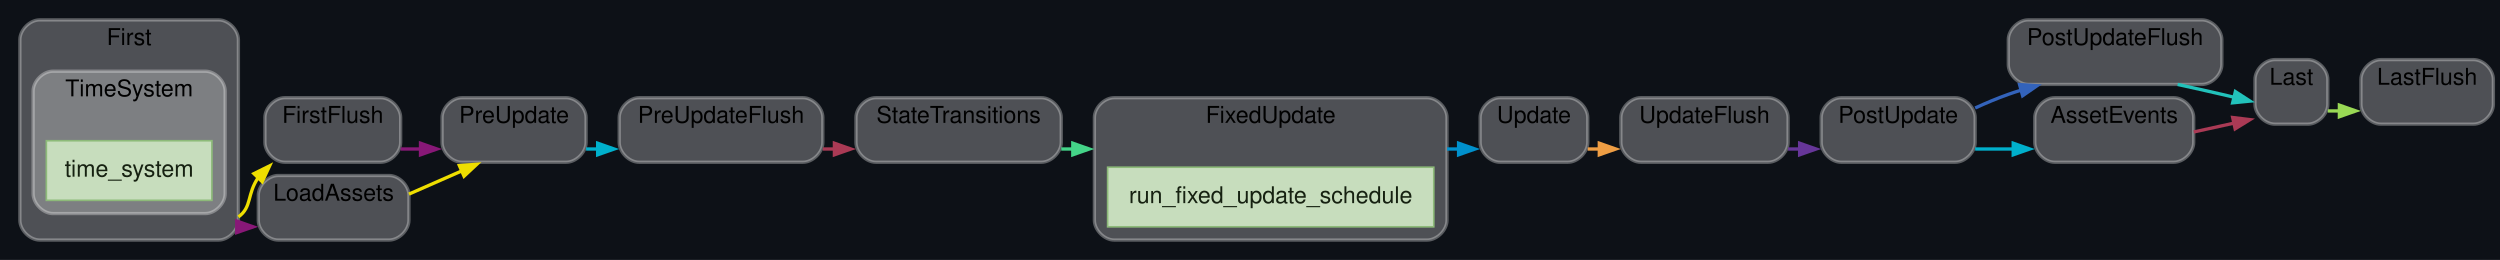
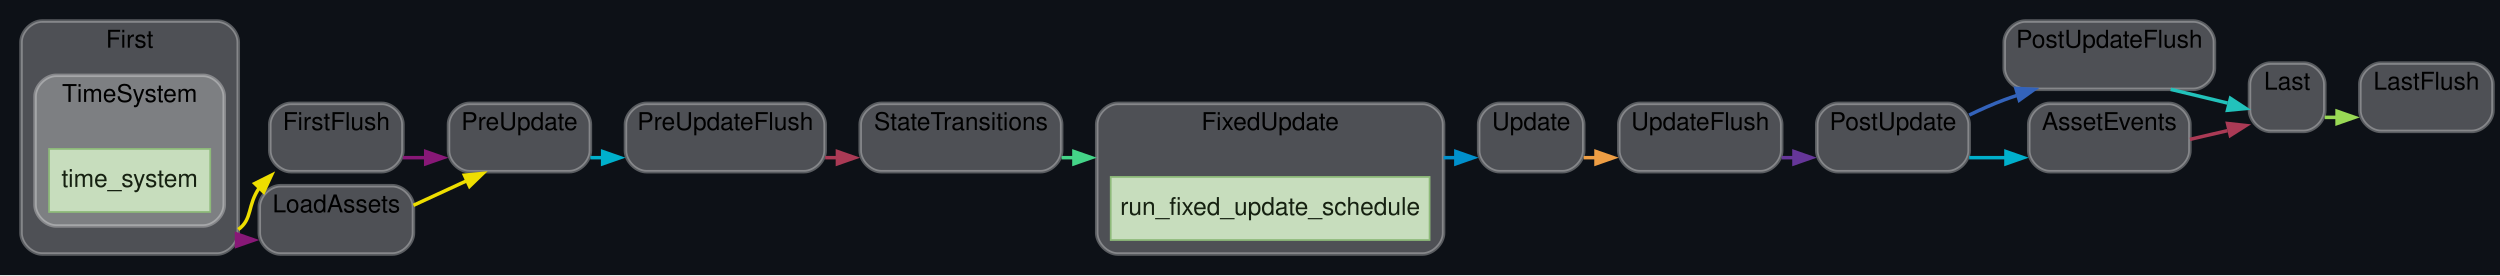
- <svg xmlns="http://www.w3.org/2000/svg" xmlns:xlink="http://www.w3.org/1999/xlink" width="1510pt" height="157pt" viewBox="0.00 0.00 1510.00 157.00">
+ <svg xmlns="http://www.w3.org/2000/svg" xmlns:xlink="http://www.w3.org/1999/xlink" width="1427pt" height="157pt" viewBox="0.00 0.00 1427.00 157.00">
  <g id="graph0" class="graph" transform="scale(1 1) rotate(0) translate(4 153)">
-     <polygon fill="#0d1117" stroke="none" points="-4,4 -4,-153 1506,-153 1506,4 -4,4" />
+     <polygon fill="#0d1117" stroke="none" points="-4,4 -4,-153 1423,-153 1423,4 -4,4" />
    <g id="clust1" class="cluster">
      <g id="a_clust1">
        <a xlink:title="Update">
-           <path fill="#ffffff" fill-opacity="0.267" stroke="#ffffff" stroke-width="2" stroke-opacity="0.314" d="M902,-55C902,-55 943,-55 943,-55 949,-55 955,-61 955,-67 955,-67 955,-82 955,-82 955,-88 949,-94 943,-94 943,-94 902,-94 902,-94 896,-94 890,-88 890,-82 890,-82 890,-67 890,-67 890,-61 896,-55 902,-55" />
-           <text text-anchor="middle" x="922.5" y="-78.8" font-family="Helvetica,sans-Serif" font-size="14.00">Update</text>
+           <path fill="#ffffff" fill-opacity="0.267" stroke="#ffffff" stroke-width="2" stroke-opacity="0.314" d="M852,-55C852,-55 888,-55 888,-55 894,-55 900,-61 900,-67 900,-67 900,-82 900,-82 900,-88 894,-94 888,-94 888,-94 852,-94 852,-94 846,-94 840,-88 840,-82 840,-82 840,-67 840,-67 840,-61 846,-55 852,-55" />
+           <text text-anchor="middle" x="870" y="-78.8" font-family="Helvetica,sans-Serif" font-size="14.00">Update</text>
        </a>
      </g>
    </g>
    <g id="clust2" class="cluster">
      <g id="a_clust2">
        <a xlink:title="FirstFlush">
-           <path fill="#ffffff" fill-opacity="0.267" stroke="#ffffff" stroke-width="2" stroke-opacity="0.314" d="M168,-55C168,-55 226,-55 226,-55 232,-55 238,-61 238,-67 238,-67 238,-82 238,-82 238,-88 232,-94 226,-94 226,-94 168,-94 168,-94 162,-94 156,-88 156,-82 156,-82 156,-67 156,-67 156,-61 162,-55 168,-55" />
-           <text text-anchor="middle" x="197" y="-78.8" font-family="Helvetica,sans-Serif" font-size="14.00">FirstFlush</text>
+           <path fill="#ffffff" fill-opacity="0.267" stroke="#ffffff" stroke-width="2" stroke-opacity="0.314" d="M162,-55C162,-55 214,-55 214,-55 220,-55 226,-61 226,-67 226,-67 226,-82 226,-82 226,-88 220,-94 214,-94 214,-94 162,-94 162,-94 156,-94 150,-88 150,-82 150,-82 150,-67 150,-67 150,-61 156,-55 162,-55" />
+           <text text-anchor="middle" x="188" y="-78.8" font-family="Helvetica,sans-Serif" font-size="14.00">FirstFlush</text>
        </a>
      </g>
    </g>
    <g id="clust3" class="cluster">
      <g id="a_clust3">
        <a xlink:title="PreUpdateFlush">
-           <path fill="#ffffff" fill-opacity="0.267" stroke="#ffffff" stroke-width="2" stroke-opacity="0.314" d="M382,-55C382,-55 481,-55 481,-55 487,-55 493,-61 493,-67 493,-67 493,-82 493,-82 493,-88 487,-94 481,-94 481,-94 382,-94 382,-94 376,-94 370,-88 370,-82 370,-82 370,-67 370,-67 370,-61 376,-55 382,-55" />
-           <text text-anchor="middle" x="431.5" y="-78.8" font-family="Helvetica,sans-Serif" font-size="14.00">PreUpdateFlush</text>
+           <path fill="#ffffff" fill-opacity="0.267" stroke="#ffffff" stroke-width="2" stroke-opacity="0.314" d="M365,-55C365,-55 455,-55 455,-55 461,-55 467,-61 467,-67 467,-67 467,-82 467,-82 467,-88 461,-94 455,-94 455,-94 365,-94 365,-94 359,-94 353,-88 353,-82 353,-82 353,-67 353,-67 353,-61 359,-55 365,-55" />
+           <text text-anchor="middle" x="410" y="-78.8" font-family="Helvetica,sans-Serif" font-size="14.00">PreUpdateFlush</text>
        </a>
      </g>
    </g>
    <g id="clust4" class="cluster">
      <g id="a_clust4">
        <a xlink:title="UpdateFlush">
-           <path fill="#ffffff" fill-opacity="0.267" stroke="#ffffff" stroke-width="2" stroke-opacity="0.314" d="M987,-55C987,-55 1064,-55 1064,-55 1070,-55 1076,-61 1076,-67 1076,-67 1076,-82 1076,-82 1076,-88 1070,-94 1064,-94 1064,-94 987,-94 987,-94 981,-94 975,-88 975,-82 975,-82 975,-67 975,-67 975,-61 981,-55 987,-55" />
-           <text text-anchor="middle" x="1025.5" y="-78.8" font-family="Helvetica,sans-Serif" font-size="14.00">UpdateFlush</text>
+           <path fill="#ffffff" fill-opacity="0.267" stroke="#ffffff" stroke-width="2" stroke-opacity="0.314" d="M932,-55C932,-55 1001,-55 1001,-55 1007,-55 1013,-61 1013,-67 1013,-67 1013,-82 1013,-82 1013,-88 1007,-94 1001,-94 1001,-94 932,-94 932,-94 926,-94 920,-88 920,-82 920,-82 920,-67 920,-67 920,-61 926,-55 932,-55" />
+           <text text-anchor="middle" x="966.5" y="-78.8" font-family="Helvetica,sans-Serif" font-size="14.00">UpdateFlush</text>
        </a>
      </g>
    </g>
    <g id="clust5" class="cluster">
      <g id="a_clust5">
        <a xlink:title="PostUpdateFlush">
-           <path fill="#ffffff" fill-opacity="0.267" stroke="#ffffff" stroke-width="2" stroke-opacity="0.314" d="M1221,-102C1221,-102 1326,-102 1326,-102 1332,-102 1338,-108 1338,-114 1338,-114 1338,-129 1338,-129 1338,-135 1332,-141 1326,-141 1326,-141 1221,-141 1221,-141 1215,-141 1209,-135 1209,-129 1209,-129 1209,-114 1209,-114 1209,-108 1215,-102 1221,-102" />
-           <text text-anchor="middle" x="1273.5" y="-125.8" font-family="Helvetica,sans-Serif" font-size="14.00">PostUpdateFlush</text>
+           <path fill="#ffffff" fill-opacity="0.267" stroke="#ffffff" stroke-width="2" stroke-opacity="0.314" d="M1152,-102C1152,-102 1248,-102 1248,-102 1254,-102 1260,-108 1260,-114 1260,-114 1260,-129 1260,-129 1260,-135 1254,-141 1248,-141 1248,-141 1152,-141 1152,-141 1146,-141 1140,-135 1140,-129 1140,-129 1140,-114 1140,-114 1140,-108 1146,-102 1152,-102" />
+           <text text-anchor="middle" x="1200" y="-125.8" font-family="Helvetica,sans-Serif" font-size="14.00">PostUpdateFlush</text>
        </a>
      </g>
    </g>
    <g id="clust6" class="cluster">
      <g id="a_clust6">
        <a xlink:title="LastFlush">
-           <path fill="#ffffff" fill-opacity="0.267" stroke="#ffffff" stroke-width="2" stroke-opacity="0.314" d="M1434,-78C1434,-78 1490,-78 1490,-78 1496,-78 1502,-84 1502,-90 1502,-90 1502,-105 1502,-105 1502,-111 1496,-117 1490,-117 1490,-117 1434,-117 1434,-117 1428,-117 1422,-111 1422,-105 1422,-105 1422,-90 1422,-90 1422,-84 1428,-78 1434,-78" />
-           <text text-anchor="middle" x="1462" y="-101.8" font-family="Helvetica,sans-Serif" font-size="14.00">LastFlush</text>
+           <path fill="#ffffff" fill-opacity="0.267" stroke="#ffffff" stroke-width="2" stroke-opacity="0.314" d="M1355,-78C1355,-78 1407,-78 1407,-78 1413,-78 1419,-84 1419,-90 1419,-90 1419,-105 1419,-105 1419,-111 1413,-117 1407,-117 1407,-117 1355,-117 1355,-117 1349,-117 1343,-111 1343,-105 1343,-105 1343,-90 1343,-90 1343,-84 1349,-78 1355,-78" />
+           <text text-anchor="middle" x="1381" y="-101.8" font-family="Helvetica,sans-Serif" font-size="14.00">LastFlush</text>
        </a>
      </g>
    </g>
    <g id="clust7" class="cluster">
      <g id="a_clust7">
        <a xlink:title="First">
-           <path fill="#ffffff" fill-opacity="0.267" stroke="#ffffff" stroke-width="2" stroke-opacity="0.314" d="M20,-8C20,-8 128,-8 128,-8 134,-8 140,-14 140,-20 140,-20 140,-129 140,-129 140,-135 134,-141 128,-141 128,-141 20,-141 20,-141 14,-141 8,-135 8,-129 8,-129 8,-20 8,-20 8,-14 14,-8 20,-8" />
-           <text text-anchor="middle" x="74" y="-125.8" font-family="Helvetica,sans-Serif" font-size="14.00">First</text>
+           <path fill="#ffffff" fill-opacity="0.267" stroke="#ffffff" stroke-width="2" stroke-opacity="0.314" d="M20,-8C20,-8 120,-8 120,-8 126,-8 132,-14 132,-20 132,-20 132,-129 132,-129 132,-135 126,-141 120,-141 120,-141 20,-141 20,-141 14,-141 8,-135 8,-129 8,-129 8,-20 8,-20 8,-14 14,-8 20,-8" />
+           <text text-anchor="middle" x="70" y="-125.8" font-family="Helvetica,sans-Serif" font-size="14.00">First</text>
        </a>
      </g>
    </g>
    <g id="clust8" class="cluster">
      <g id="a_clust8">
        <a xlink:title="TimeSystem">
-           <path fill="#ffffff" fill-opacity="0.267" stroke="#ffffff" stroke-width="2" stroke-opacity="0.314" d="M28,-24C28,-24 120,-24 120,-24 126,-24 132,-30 132,-36 132,-36 132,-98 132,-98 132,-104 126,-110 120,-110 120,-110 28,-110 28,-110 22,-110 16,-104 16,-98 16,-98 16,-36 16,-36 16,-30 22,-24 28,-24" />
-           <text text-anchor="middle" x="74" y="-94.8" font-family="Helvetica,sans-Serif" font-size="14.00">TimeSystem</text>
+           <path fill="#ffffff" fill-opacity="0.267" stroke="#ffffff" stroke-width="2" stroke-opacity="0.314" d="M28,-24C28,-24 112,-24 112,-24 118,-24 124,-30 124,-36 124,-36 124,-98 124,-98 124,-104 118,-110 112,-110 112,-110 28,-110 28,-110 22,-110 16,-104 16,-98 16,-98 16,-36 16,-36 16,-30 22,-24 28,-24" />
+           <text text-anchor="middle" x="70" y="-94.8" font-family="Helvetica,sans-Serif" font-size="14.00">TimeSystem</text>
        </a>
      </g>
    </g>
    <g id="clust9" class="cluster">
      <g id="a_clust9">
        <a xlink:title="PreUpdate">
-           <path fill="#ffffff" fill-opacity="0.267" stroke="#ffffff" stroke-width="2" stroke-opacity="0.314" d="M275,-55C275,-55 338,-55 338,-55 344,-55 350,-61 350,-67 350,-67 350,-82 350,-82 350,-88 344,-94 338,-94 338,-94 275,-94 275,-94 269,-94 263,-88 263,-82 263,-82 263,-67 263,-67 263,-61 269,-55 275,-55" />
-           <text text-anchor="middle" x="306.5" y="-78.8" font-family="Helvetica,sans-Serif" font-size="14.00">PreUpdate</text>
+           <path fill="#ffffff" fill-opacity="0.267" stroke="#ffffff" stroke-width="2" stroke-opacity="0.314" d="M264,-55C264,-55 321,-55 321,-55 327,-55 333,-61 333,-67 333,-67 333,-82 333,-82 333,-88 327,-94 321,-94 321,-94 264,-94 264,-94 258,-94 252,-88 252,-82 252,-82 252,-67 252,-67 252,-61 258,-55 264,-55" />
+           <text text-anchor="middle" x="292.5" y="-78.8" font-family="Helvetica,sans-Serif" font-size="14.00">PreUpdate</text>
        </a>
      </g>
    </g>
    <g id="clust10" class="cluster">
      <g id="a_clust10">
        <a xlink:title="StateTransitions">
-           <path fill="#ffffff" fill-opacity="0.267" stroke="#ffffff" stroke-width="2" stroke-opacity="0.314" d="M525,-55C525,-55 625,-55 625,-55 631,-55 637,-61 637,-67 637,-67 637,-82 637,-82 637,-88 631,-94 625,-94 625,-94 525,-94 525,-94 519,-94 513,-88 513,-82 513,-82 513,-67 513,-67 513,-61 519,-55 525,-55" />
-           <text text-anchor="middle" x="575" y="-78.8" font-family="Helvetica,sans-Serif" font-size="14.00">StateTransitions</text>
+           <path fill="#ffffff" fill-opacity="0.267" stroke="#ffffff" stroke-width="2" stroke-opacity="0.314" d="M499,-55C499,-55 590,-55 590,-55 596,-55 602,-61 602,-67 602,-67 602,-82 602,-82 602,-88 596,-94 590,-94 590,-94 499,-94 499,-94 493,-94 487,-88 487,-82 487,-82 487,-67 487,-67 487,-61 493,-55 499,-55" />
+           <text text-anchor="middle" x="544.5" y="-78.8" font-family="Helvetica,sans-Serif" font-size="14.00">StateTransitions</text>
        </a>
      </g>
    </g>
    <g id="clust11" class="cluster">
      <g id="a_clust11">
        <a xlink:title="FixedUpdate">
-           <path fill="#ffffff" fill-opacity="0.267" stroke="#ffffff" stroke-width="2" stroke-opacity="0.314" d="M669,-8C669,-8 858,-8 858,-8 864,-8 870,-14 870,-20 870,-20 870,-82 870,-82 870,-88 864,-94 858,-94 858,-94 669,-94 669,-94 663,-94 657,-88 657,-82 657,-82 657,-20 657,-20 657,-14 663,-8 669,-8" />
-           <text text-anchor="middle" x="763.5" y="-78.8" font-family="Helvetica,sans-Serif" font-size="14.00">FixedUpdate</text>
+           <path fill="#ffffff" fill-opacity="0.267" stroke="#ffffff" stroke-width="2" stroke-opacity="0.314" d="M634,-8C634,-8 808,-8 808,-8 814,-8 820,-14 820,-20 820,-20 820,-82 820,-82 820,-88 814,-94 808,-94 808,-94 634,-94 634,-94 628,-94 622,-88 622,-82 622,-82 622,-20 622,-20 622,-14 628,-8 634,-8" />
+           <text text-anchor="middle" x="721" y="-78.8" font-family="Helvetica,sans-Serif" font-size="14.00">FixedUpdate</text>
        </a>
      </g>
    </g>
    <g id="clust12" class="cluster">
      <g id="a_clust12">
        <a xlink:title="PostUpdate">
-           <path fill="#ffffff" fill-opacity="0.267" stroke="#ffffff" stroke-width="2" stroke-opacity="0.314" d="M1108,-55C1108,-55 1177,-55 1177,-55 1183,-55 1189,-61 1189,-67 1189,-67 1189,-82 1189,-82 1189,-88 1183,-94 1177,-94 1177,-94 1108,-94 1108,-94 1102,-94 1096,-88 1096,-82 1096,-82 1096,-67 1096,-67 1096,-61 1102,-55 1108,-55" />
-           <text text-anchor="middle" x="1142.5" y="-78.8" font-family="Helvetica,sans-Serif" font-size="14.00">PostUpdate</text>
+           <path fill="#ffffff" fill-opacity="0.267" stroke="#ffffff" stroke-width="2" stroke-opacity="0.314" d="M1045,-55C1045,-55 1108,-55 1108,-55 1114,-55 1120,-61 1120,-67 1120,-67 1120,-82 1120,-82 1120,-88 1114,-94 1108,-94 1108,-94 1045,-94 1045,-94 1039,-94 1033,-88 1033,-82 1033,-82 1033,-67 1033,-67 1033,-61 1039,-55 1045,-55" />
+           <text text-anchor="middle" x="1076.5" y="-78.8" font-family="Helvetica,sans-Serif" font-size="14.00">PostUpdate</text>
        </a>
      </g>
    </g>
    <g id="clust13" class="cluster">
      <g id="a_clust13">
        <a xlink:title="Last">
-           <path fill="#ffffff" fill-opacity="0.267" stroke="#ffffff" stroke-width="2" stroke-opacity="0.314" d="M1370,-78C1370,-78 1390,-78 1390,-78 1396,-78 1402,-84 1402,-90 1402,-90 1402,-105 1402,-105 1402,-111 1396,-117 1390,-117 1390,-117 1370,-117 1370,-117 1364,-117 1358,-111 1358,-105 1358,-105 1358,-90 1358,-90 1358,-84 1364,-78 1370,-78" />
-           <text text-anchor="middle" x="1380" y="-101.8" font-family="Helvetica,sans-Serif" font-size="14.00">Last</text>
+           <path fill="#ffffff" fill-opacity="0.267" stroke="#ffffff" stroke-width="2" stroke-opacity="0.314" d="M1292,-78C1292,-78 1311,-78 1311,-78 1317,-78 1323,-84 1323,-90 1323,-90 1323,-105 1323,-105 1323,-111 1317,-117 1311,-117 1311,-117 1292,-117 1292,-117 1286,-117 1280,-111 1280,-105 1280,-105 1280,-90 1280,-90 1280,-84 1286,-78 1292,-78" />
+           <text text-anchor="middle" x="1301.5" y="-101.8" font-family="Helvetica,sans-Serif" font-size="14.00">Last</text>
        </a>
      </g>
    </g>
    <g id="clust14" class="cluster">
      <g id="a_clust14">
        <a xlink:title="LoadAssets">
-           <path fill="#ffffff" fill-opacity="0.267" stroke="#ffffff" stroke-width="2" stroke-opacity="0.314" d="M164,-8C164,-8 231,-8 231,-8 237,-8 243,-14 243,-20 243,-20 243,-35 243,-35 243,-41 237,-47 231,-47 231,-47 164,-47 164,-47 158,-47 152,-41 152,-35 152,-35 152,-20 152,-20 152,-14 158,-8 164,-8" />
-           <text text-anchor="middle" x="197.5" y="-31.8" font-family="Helvetica,sans-Serif" font-size="14.00">LoadAssets</text>
+           <path fill="#ffffff" fill-opacity="0.267" stroke="#ffffff" stroke-width="2" stroke-opacity="0.314" d="M156,-8C156,-8 220,-8 220,-8 226,-8 232,-14 232,-20 232,-20 232,-35 232,-35 232,-41 226,-47 220,-47 220,-47 156,-47 156,-47 150,-47 144,-41 144,-35 144,-35 144,-20 144,-20 144,-14 150,-8 156,-8" />
+           <text text-anchor="middle" x="188" y="-31.8" font-family="Helvetica,sans-Serif" font-size="14.00">LoadAssets</text>
        </a>
      </g>
    </g>
    <g id="clust15" class="cluster">
      <g id="a_clust15">
        <a xlink:title="AssetEvents">
-           <path fill="#ffffff" fill-opacity="0.267" stroke="#ffffff" stroke-width="2" stroke-opacity="0.314" d="M1237,-55C1237,-55 1309,-55 1309,-55 1315,-55 1321,-61 1321,-67 1321,-67 1321,-82 1321,-82 1321,-88 1315,-94 1309,-94 1309,-94 1237,-94 1237,-94 1231,-94 1225,-88 1225,-82 1225,-82 1225,-67 1225,-67 1225,-61 1231,-55 1237,-55" />
-           <text text-anchor="middle" x="1273" y="-78.8" font-family="Helvetica,sans-Serif" font-size="14.00">AssetEvents</text>
+           <path fill="#ffffff" fill-opacity="0.267" stroke="#ffffff" stroke-width="2" stroke-opacity="0.314" d="M1166,-55C1166,-55 1234,-55 1234,-55 1240,-55 1246,-61 1246,-67 1246,-67 1246,-82 1246,-82 1246,-88 1240,-94 1234,-94 1234,-94 1166,-94 1166,-94 1160,-94 1154,-88 1154,-82 1154,-82 1154,-67 1154,-67 1154,-61 1160,-55 1166,-55" />
+           <text text-anchor="middle" x="1200" y="-78.8" font-family="Helvetica,sans-Serif" font-size="14.00">AssetEvents</text>
        </a>
      </g>
    </g>
    <g id="edge7" class="edge">
      <g id="a_edge7">
        <a xlink:title="Update → UpdateFlush">
-           <path fill="none" stroke="#ee9e44" stroke-width="2" d="M955,-63C957.35,-63 959.77,-63 962.22,-63" />
-           <polygon fill="#ee9e44" stroke="#ee9e44" stroke-width="2" points="961.97,-66.5 971.97,-63 961.97,-59.5 961.97,-66.5" />
+           <path fill="none" stroke="#ee9e44" stroke-width="2" d="M900,-63C902.33,-63 904.74,-63 907.18,-63" />
+           <polygon fill="#ee9e44" stroke="#ee9e44" stroke-width="2" points="907,-66.5 917,-63 907,-59.5 907,-66.5" />
        </a>
      </g>
    </g>
    <g id="edge2" class="edge">
      <g id="a_edge2">
        <a xlink:title="FirstFlush → PreUpdate">
-           <path fill="none" stroke="#881877" stroke-width="2" d="M238,-63C241.98,-63 246.07,-63 250.17,-63" />
-           <polygon fill="#881877" stroke="#881877" stroke-width="2" points="249.98,-66.5 259.98,-63 249.98,-59.5 249.98,-66.5" />
+           <path fill="none" stroke="#881877" stroke-width="2" d="M226,-63C230.33,-63 234.82,-63 239.31,-63" />
+           <polygon fill="#881877" stroke="#881877" stroke-width="2" points="239,-66.5 249,-63 239,-59.5 239,-66.5" />
        </a>
      </g>
    </g>
    <g id="edge4" class="edge">
      <g id="a_edge4">
        <a xlink:title="PreUpdateFlush → StateTransitions">
-           <path fill="none" stroke="#aa3a55" stroke-width="2" d="M493,-63C495.39,-63 497.8,-63 500.21,-63" />
-           <polygon fill="#aa3a55" stroke="#aa3a55" stroke-width="2" points="499.98,-66.5 509.98,-63 499.98,-59.5 499.98,-66.5" />
+           <path fill="none" stroke="#aa3a55" stroke-width="2" d="M467,-63C469.39,-63 471.79,-63 474.21,-63" />
+           <polygon fill="#aa3a55" stroke="#aa3a55" stroke-width="2" points="474,-66.5 484,-63 474,-59.5 474,-66.5" />
        </a>
      </g>
    </g>
    <g id="edge8" class="edge">
      <g id="a_edge8">
        <a xlink:title="UpdateFlush → PostUpdate">
-           <path fill="none" stroke="#663699" stroke-width="2" d="M1076,-63C1078.43,-63 1080.88,-63 1083.32,-63" />
-           <polygon fill="#663699" stroke="#663699" stroke-width="2" points="1082.98,-66.5 1092.98,-63 1082.98,-59.5 1082.98,-66.5" />
+           <path fill="none" stroke="#663699" stroke-width="2" d="M1013,-63C1015.32,-63 1017.66,-63 1020,-63" />
+           <polygon fill="#663699" stroke="#663699" stroke-width="2" points="1020,-66.5 1030,-63 1020,-59.5 1020,-66.5" />
        </a>
      </g>
    </g>
    <g id="edge10" class="edge">
      <g id="a_edge10">
        <a xlink:title="PostUpdateFlush → Last">
-           <path fill="none" stroke="#22c2bb" stroke-width="2" d="M1311.29,-102C1320.06,-100.08 1329.37,-98 1338,-96 1340.44,-95.44 1342.96,-94.84 1345.5,-94.24" />
-           <polygon fill="#22c2bb" stroke="#22c2bb" stroke-width="2" points="1346.16,-97.68 1355.06,-91.93 1344.52,-90.88 1346.16,-97.68" />
+           <path fill="none" stroke="#22c2bb" stroke-width="2" d="M1235.02,-102C1243.2,-100.06 1251.92,-97.97 1260,-96 1262.44,-95.4 1264.97,-94.78 1267.51,-94.16" />
+           <polygon fill="#22c2bb" stroke="#22c2bb" stroke-width="2" points="1269.14,-96.86 1278,-91.05 1267.45,-90.07 1269.14,-96.86" />
        </a>
      </g>
    </g>
    <g id="edge1" class="edge">
      <g id="a_edge1">
        <a xlink:title="First → FirstFlush">
-           <path fill="none" stroke="#eede00" stroke-width="2" d="M140,-22C148.34,-27.98 145,-35.75 152.09,-45.9" />
-           <polygon fill="#eede00" stroke="#eede00" stroke-width="2" points="149.37,-48.13 158.87,-52.84 154.38,-43.24 149.37,-48.13" />
+           <path fill="none" stroke="#eede00" stroke-width="2" d="M132,-22C140.32,-28.01 137.01,-35.74 144.08,-45.89" />
+           <polygon fill="#eede00" stroke="#eede00" stroke-width="2" points="141.46,-48.27 150.94,-53 146.48,-43.39 141.46,-48.27" />
        </a>
      </g>
    </g>
    <g id="edge13" class="edge">
      <g id="a_edge13">
        <a xlink:title="First → LoadAssets">
-           <path fill="none" stroke="#881877" stroke-width="2" d="M140,-16C143,-16 146,-16 149,-16" />
-           <polygon fill="#881877" stroke="#881877" stroke-width="2" points="138.98,-19.5 148.97,-16 138.97,-12.5 138.98,-19.5" />
+           <path fill="none" stroke="#881877" stroke-width="2" d="M132,-16C135,-16 138,-16 141,-16" />
+           <polygon fill="#881877" stroke="#881877" stroke-width="2" points="131,-19.5 141,-16 131,-12.5 131,-19.5" />
        </a>
      </g>
    </g>
    <g id="node9" class="node">
      <g id="a_node9">
        <a xlink:title="bevy_time::time_system">
-           <polygon fill="#c7ddbd" stroke="#8dba79" points="124,-68 24,-68 24,-32 124,-32 124,-68" />
-           <text text-anchor="middle" x="74" y="-46.3" font-family="Helvetica,sans-Serif" font-size="14.00" fill="#162111">time_system</text>
+           <polygon fill="#c7ddbd" stroke="#8dba79" points="116,-68 24,-68 24,-32 116,-32 116,-68" />
+           <text text-anchor="middle" x="70" y="-46.3" font-family="Helvetica,sans-Serif" font-size="14.00" fill="#162111">time_system</text>
        </a>
      </g>
    </g>
    <g id="edge3" class="edge">
      <g id="a_edge3">
        <a xlink:title="PreUpdate → PreUpdateFlush">
-           <path fill="none" stroke="#00b0cc" stroke-width="2" d="M350,-63C352.39,-63 354.82,-63 357.28,-63" />
-           <polygon fill="#00b0cc" stroke="#00b0cc" stroke-width="2" points="356.98,-66.5 366.98,-63 356.98,-59.5 356.98,-66.5" />
+           <path fill="none" stroke="#00b0cc" stroke-width="2" d="M333,-63C335.38,-63 337.8,-63 340.25,-63" />
+           <polygon fill="#00b0cc" stroke="#00b0cc" stroke-width="2" points="340,-66.5 350,-63 340,-59.5 340,-66.5" />
        </a>
      </g>
    </g>
    <g id="edge5" class="edge">
      <g id="a_edge5">
        <a xlink:title="StateTransitions → FixedUpdate">
-           <path fill="none" stroke="#44d488" stroke-width="2" d="M637,-63C639.38,-63 641.8,-63 644.25,-63" />
-           <polygon fill="#44d488" stroke="#44d488" stroke-width="2" points="643.97,-66.5 653.97,-63 643.97,-59.5 643.97,-66.5" />
+           <path fill="none" stroke="#44d488" stroke-width="2" d="M602,-63C604.31,-63 606.66,-63 609.03,-63" />
+           <polygon fill="#44d488" stroke="#44d488" stroke-width="2" points="609,-66.5 619,-63 609,-59.5 609,-66.5" />
        </a>
      </g>
    </g>
    <g id="edge6" class="edge">
      <g id="a_edge6">
        <a xlink:title="FixedUpdate → Update">
-           <path fill="none" stroke="#0090cc" stroke-width="2" d="M870,-63C872.46,-63 874.89,-63 877.26,-63" />
-           <polygon fill="#0090cc" stroke="#0090cc" stroke-width="2" points="876.98,-66.5 886.98,-63 876.98,-59.5 876.98,-66.5" />
+           <path fill="none" stroke="#0090cc" stroke-width="2" d="M820,-63C822.45,-63 824.85,-63 827.21,-63" />
+           <polygon fill="#0090cc" stroke="#0090cc" stroke-width="2" points="827,-66.5 837,-63 827,-59.5 827,-66.5" />
        </a>
      </g>
    </g>
    <g id="node13" class="node">
      <g id="a_node13">
        <a xlink:title="bevy_time::fixed_timestep::run_fixed_update_schedule">
-           <polygon fill="#c7ddbd" stroke="#8dba79" points="862,-52 665,-52 665,-16 862,-16 862,-52" />
-           <text text-anchor="middle" x="763.5" y="-30.3" font-family="Helvetica,sans-Serif" font-size="14.00" fill="#162111">run_fixed_update_schedule</text>
+           <polygon fill="#c7ddbd" stroke="#8dba79" points="812,-52 630,-52 630,-16 812,-16 812,-52" />
+           <text text-anchor="middle" x="721" y="-30.3" font-family="Helvetica,sans-Serif" font-size="14.00" fill="#162111">run_fixed_update_schedule</text>
        </a>
      </g>
    </g>
    <g id="edge9" class="edge">
      <g id="a_edge9">
        <a xlink:title="PostUpdate → PostUpdateFlush">
-           <path fill="none" stroke="#3363bb" stroke-width="2" d="M1189,-87.77C1195.6,-90.81 1202.4,-93.66 1209,-96 1211.52,-96.9 1214.12,-97.75 1216.77,-98.55" />
-           <polygon fill="#3363bb" stroke="#3363bb" stroke-width="2" points="1215.81,-101.92 1226.38,-101.2 1217.66,-95.17 1215.81,-101.92" />
+           <path fill="none" stroke="#3363bb" stroke-width="2" d="M1120,-87.32C1126.58,-90.51 1133.38,-93.53 1140,-96 1142.29,-96.86 1144.66,-97.67 1147.06,-98.45" />
+           <polygon fill="#3363bb" stroke="#3363bb" stroke-width="2" points="1146.66,-102.56 1157.24,-102 1148.62,-95.84 1146.66,-102.56" />
        </a>
      </g>
    </g>
    <g id="edge14" class="edge">
      <g id="a_edge14">
        <a xlink:title="PostUpdate → AssetEvents">
-           <path fill="none" stroke="#00b0cc" stroke-width="2" d="M1189,-63C1196.5,-63 1204.36,-63 1212.14,-63" />
-           <polygon fill="#00b0cc" stroke="#00b0cc" stroke-width="2" points="1211.98,-66.5 1221.98,-63 1211.98,-59.5 1211.98,-66.5" />
+           <path fill="none" stroke="#00b0cc" stroke-width="2" d="M1120,-63C1126.82,-63 1133.97,-63 1141.07,-63" />
+           <polygon fill="#00b0cc" stroke="#00b0cc" stroke-width="2" points="1141,-66.5 1151,-63 1141,-59.5 1141,-66.5" />
        </a>
      </g>
    </g>
    <g id="edge11" class="edge">
      <g id="a_edge11">
        <a xlink:title="Last → LastFlush">
-           <path fill="none" stroke="#99d955" stroke-width="2" d="M1402,-86C1404.31,-86 1406.74,-86 1409.23,-86" />
-           <polygon fill="#99d955" stroke="#99d955" stroke-width="2" points="1408.98,-89.5 1418.98,-86 1408.98,-82.5 1408.98,-89.5" />
+           <path fill="none" stroke="#99d955" stroke-width="2" d="M1323,-86C1325.33,-86 1327.78,-86 1330.29,-86" />
+           <polygon fill="#99d955" stroke="#99d955" stroke-width="2" points="1330,-89.5 1340,-86 1330,-82.5 1330,-89.5" />
        </a>
      </g>
    </g>
    <g id="edge12" class="edge">
      <g id="a_edge12">
        <a xlink:title="LoadAssets → PreUpdate">
-           <path fill="none" stroke="#eede00" stroke-width="2" d="M243,-35.76C253.76,-40.49 265.01,-45.43 274.91,-49.78" />
-           <polygon fill="#eede00" stroke="#eede00" stroke-width="2" points="273.46,-52.97 284.03,-53.79 276.28,-46.56 273.46,-52.97" />
+           <path fill="none" stroke="#eede00" stroke-width="2" d="M232,-35.81C242.09,-40.46 252.61,-45.31 261.92,-49.6" />
+           <polygon fill="#eede00" stroke="#eede00" stroke-width="2" points="261.1,-53 271.64,-54 264.03,-46.64 261.1,-53" />
        </a>
      </g>
    </g>
    <g id="edge15" class="edge">
      <g id="a_edge15">
        <a xlink:title="AssetEvents → Last">
-           <path fill="none" stroke="#aa3a55" stroke-width="2" d="M1321,-73.29C1329.25,-75.1 1337.69,-76.95 1345.48,-78.66" />
-           <polygon fill="#aa3a55" stroke="#aa3a55" stroke-width="2" points="1344.53,-82.03 1355.04,-80.75 1346.02,-75.19 1344.53,-82.03" />
+           <path fill="none" stroke="#aa3a55" stroke-width="2" d="M1246,-73.45C1253.22,-75.13 1260.58,-76.84 1267.44,-78.43" />
+           <polygon fill="#aa3a55" stroke="#aa3a55" stroke-width="2" points="1267.47,-82.5 1278,-81.35 1269.05,-75.68 1267.47,-82.5" />
        </a>
      </g>
    </g>
  </g>
</svg>
